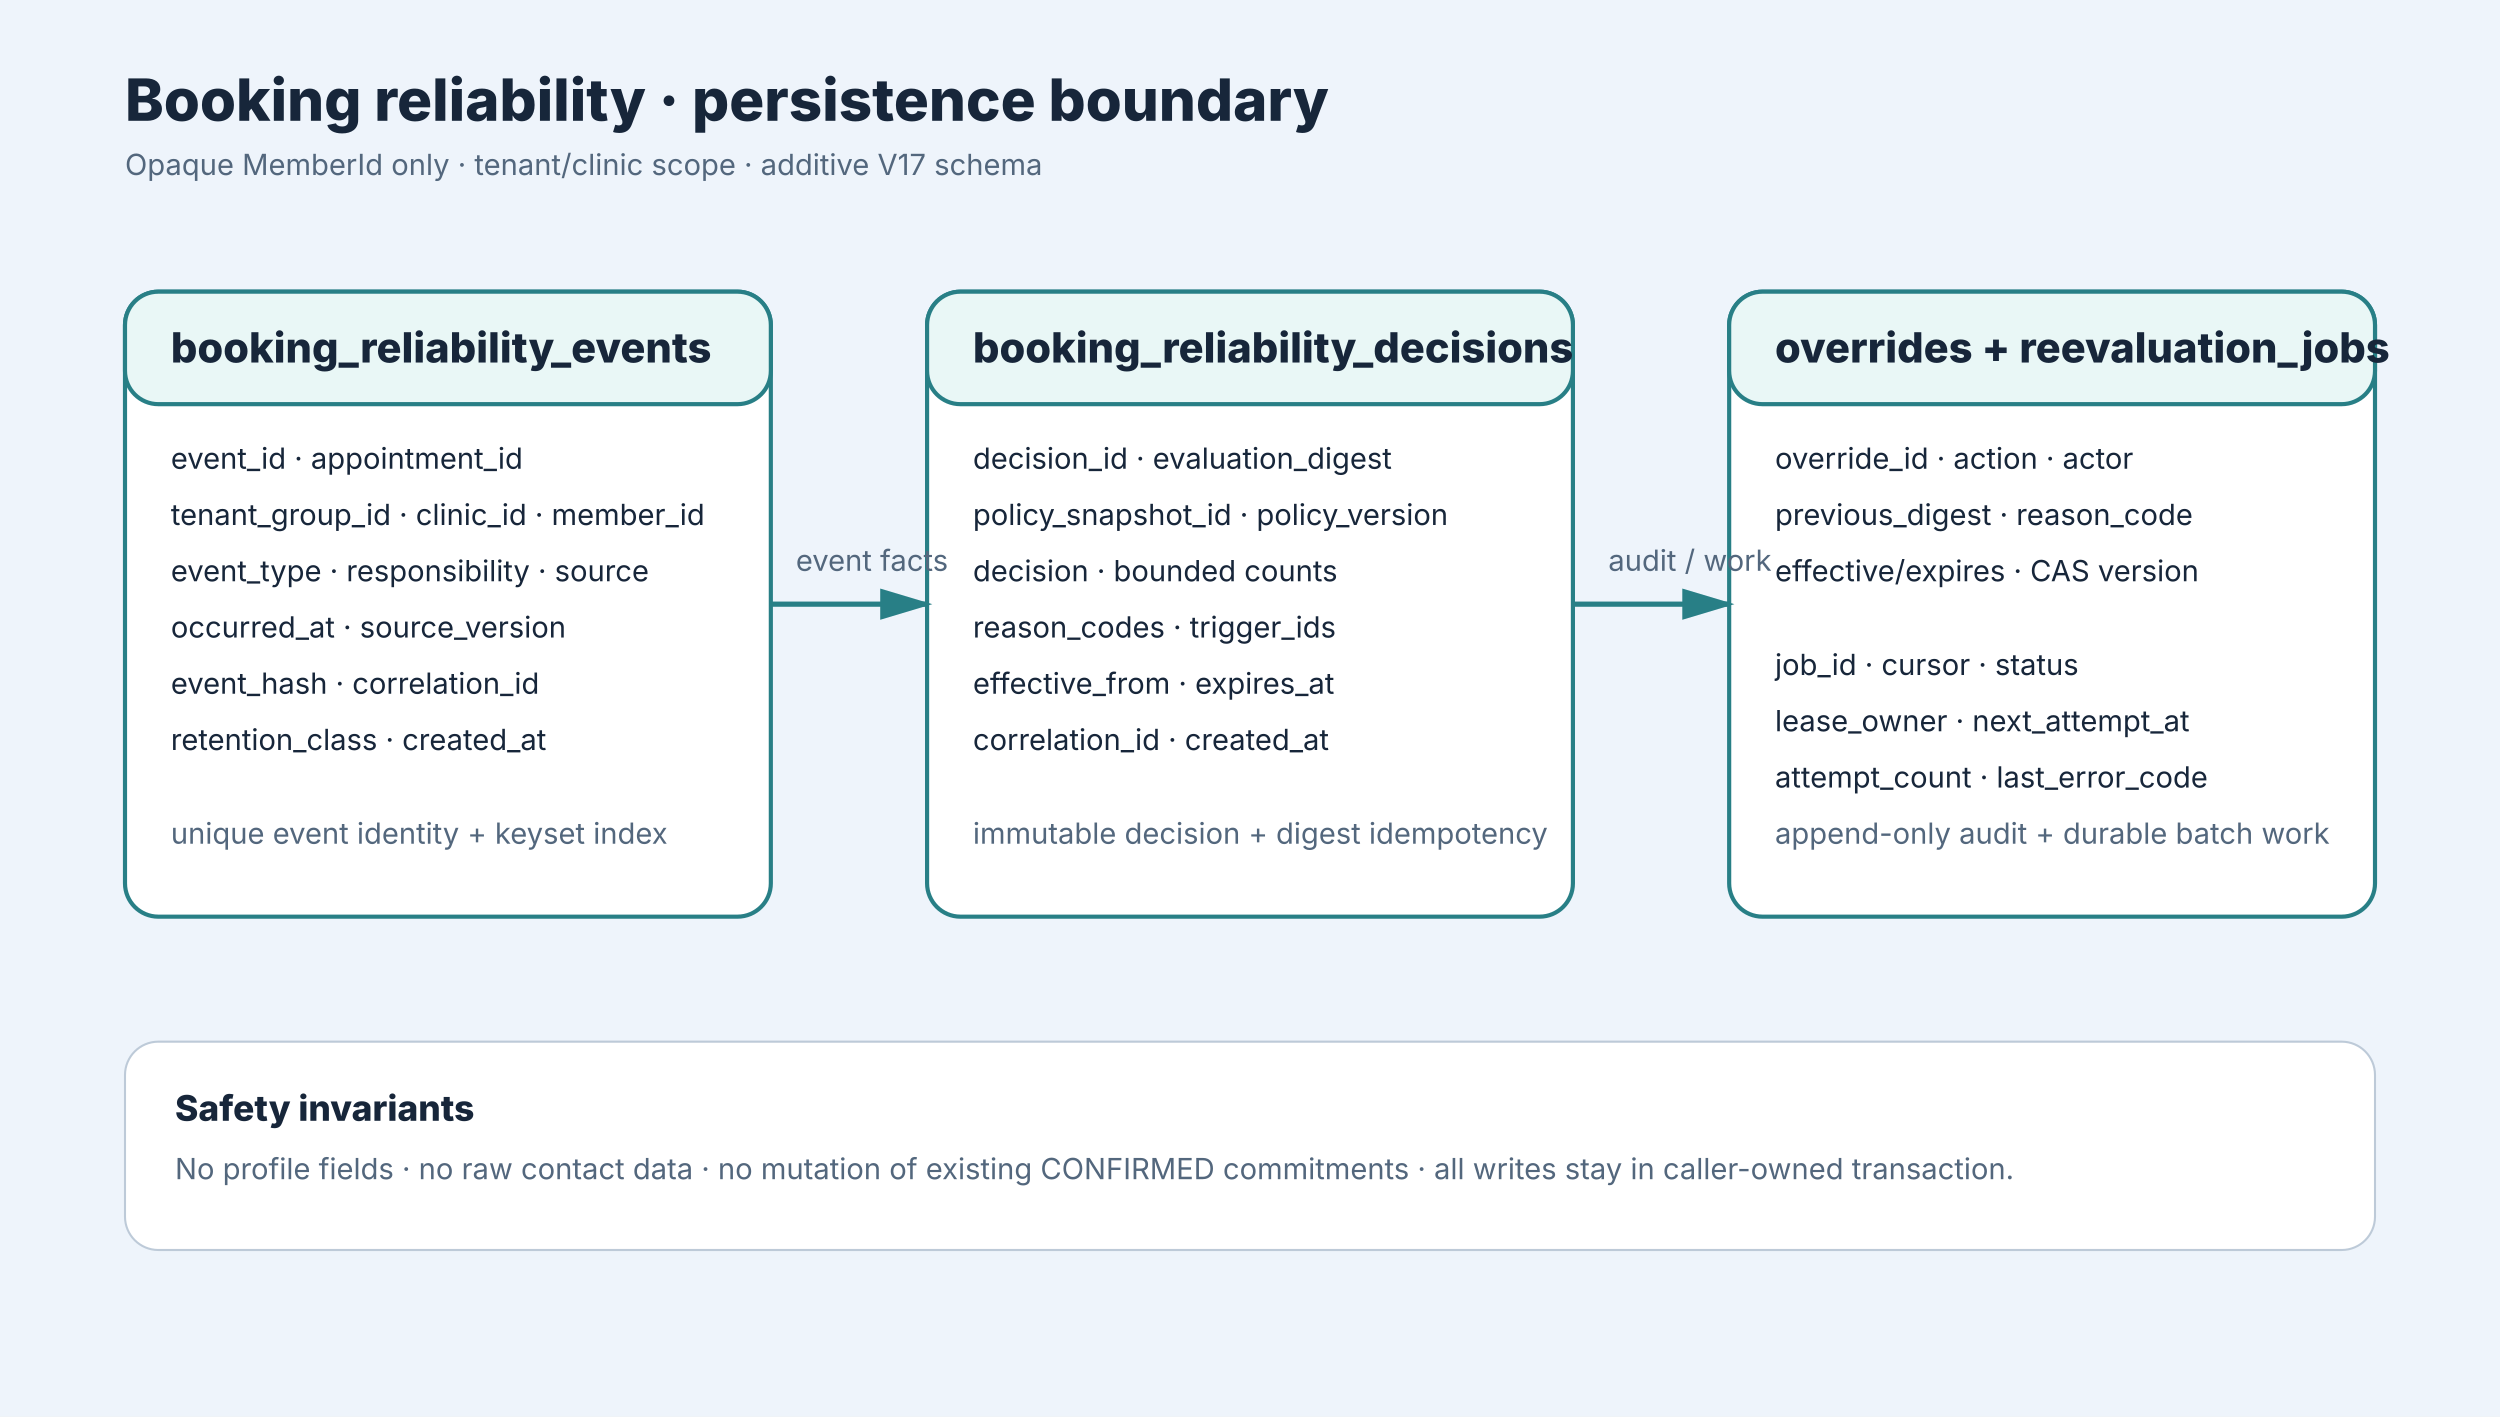
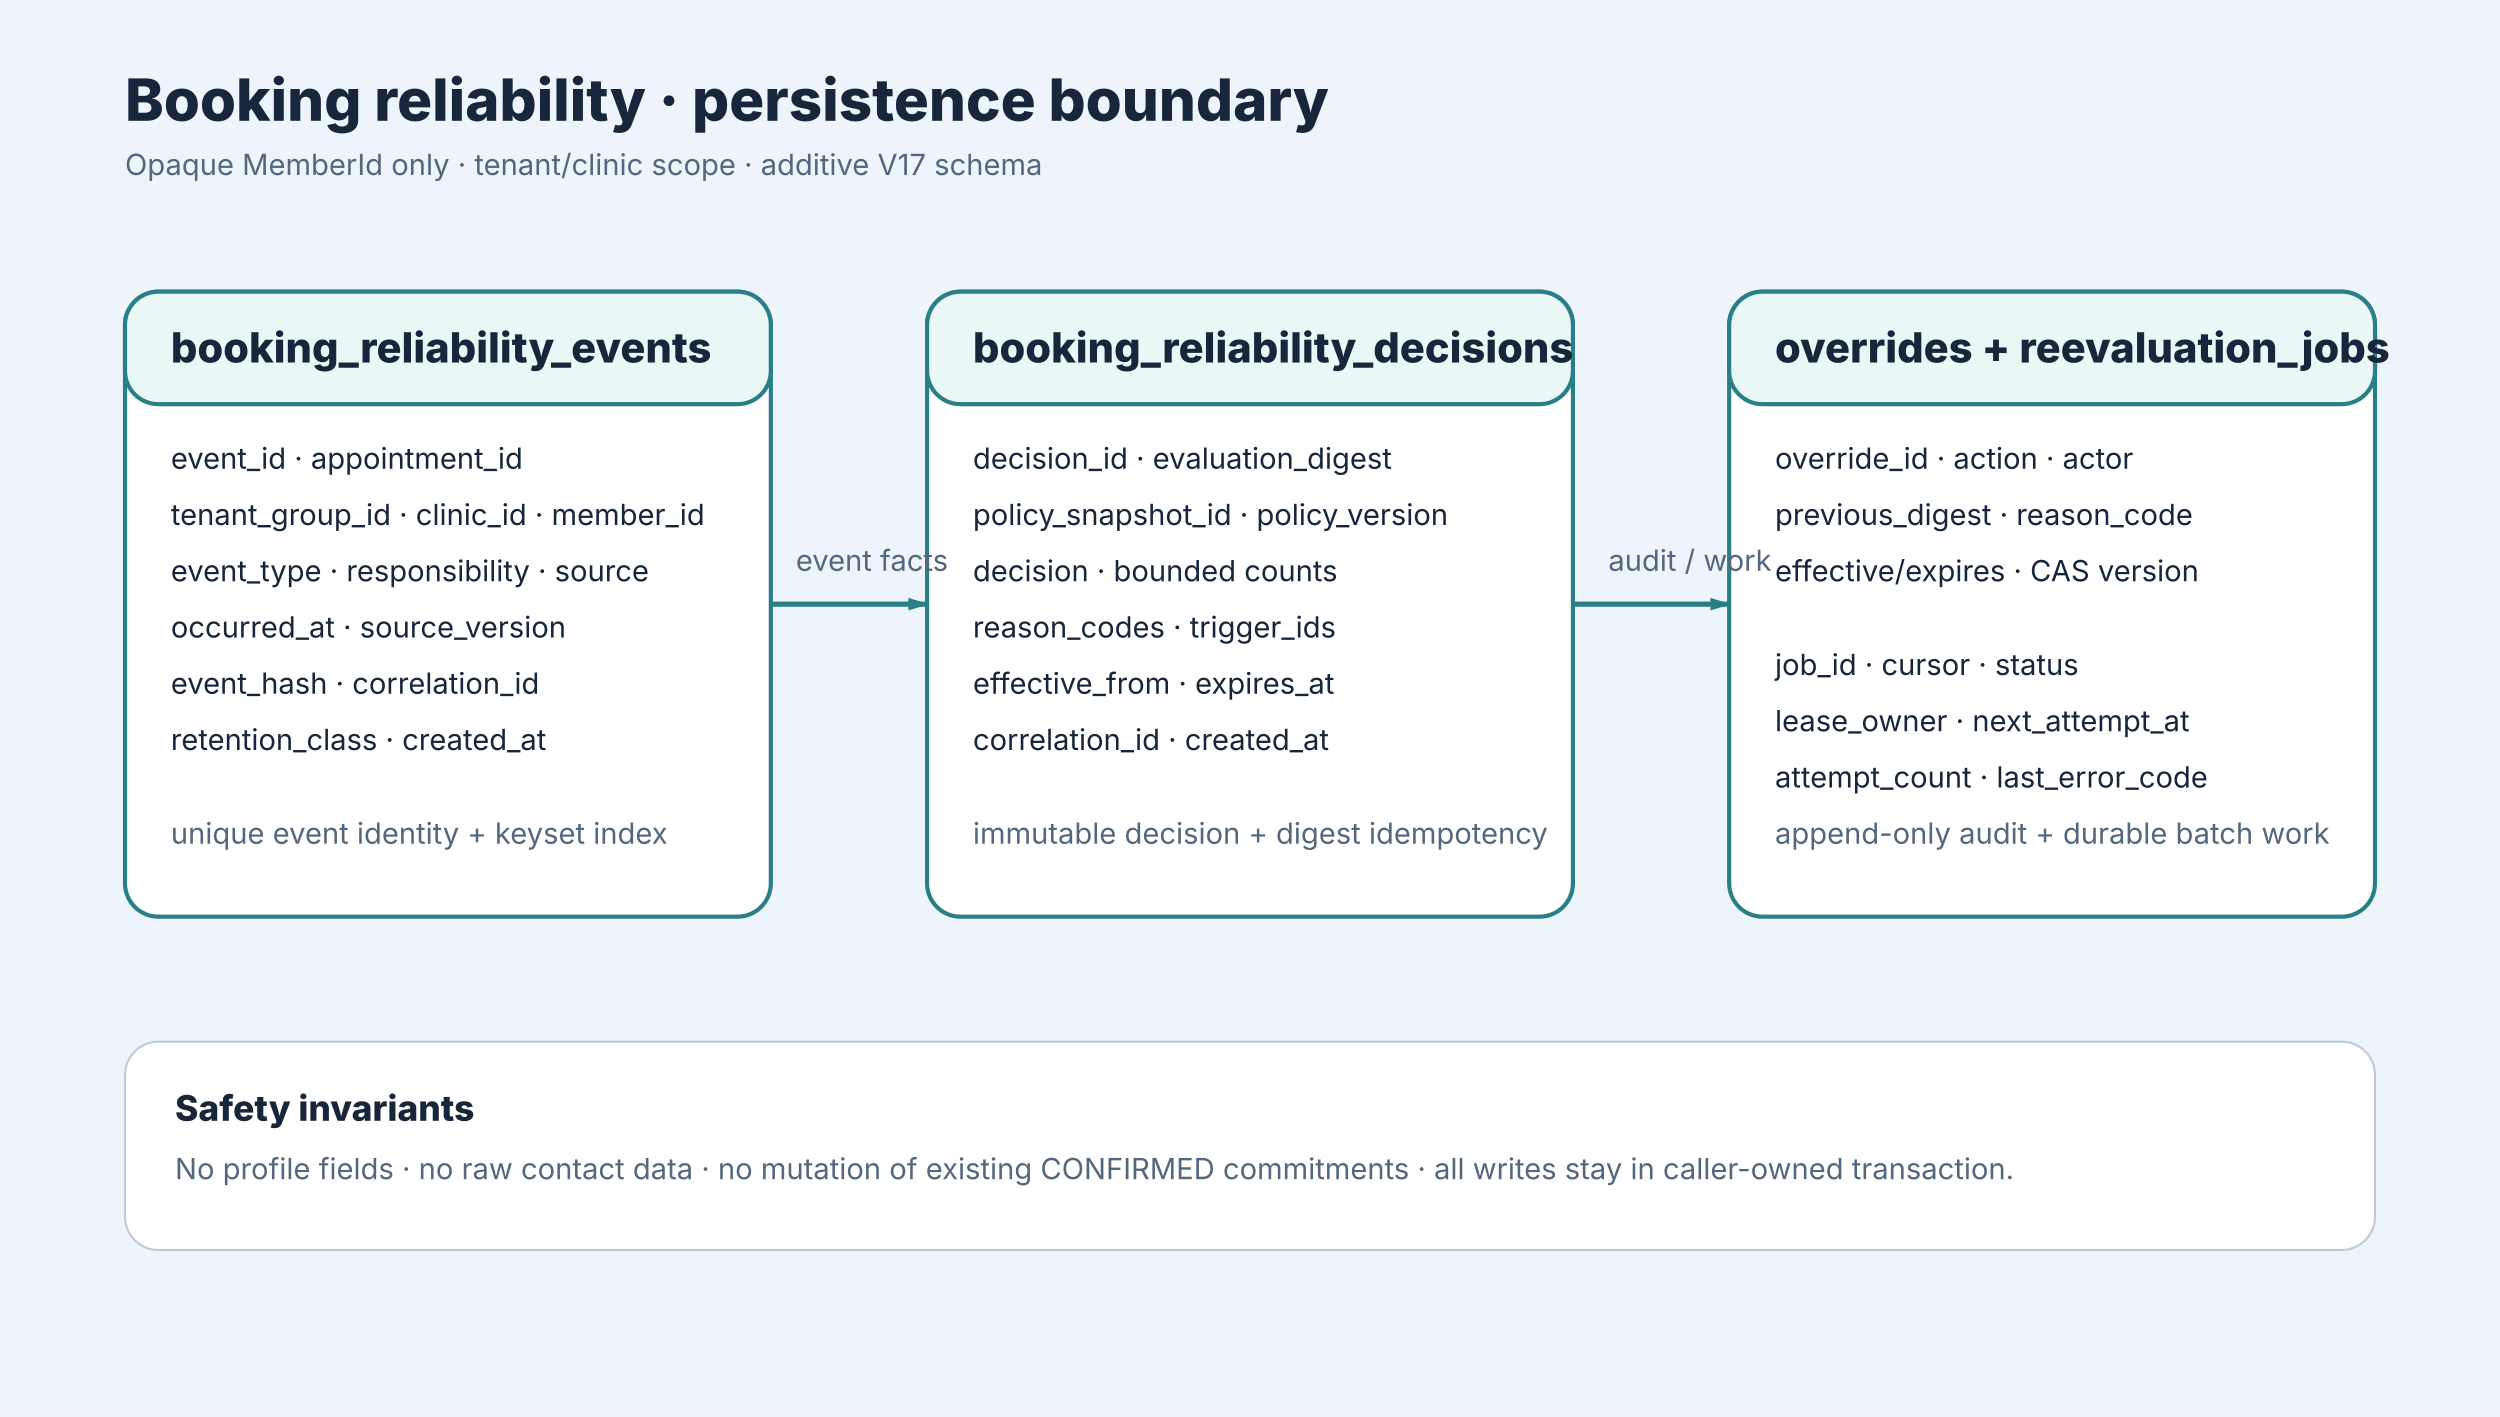
<svg xmlns="http://www.w3.org/2000/svg" width="1200" height="680" viewBox="0 0 1200 680" role="img" aria-labelledby="title desc">
  <defs>
-     <marker id="arrow" markerWidth="10" markerHeight="10" refX="9" refY="3" orient="auto">
-       <path d="M0,0 L10,3 L0,6 Z" fill="#287f86" />
+     <marker id="arrow" markerWidth="10" markerHeight="10" refX="9" refY="3" orient="auto" viewBox="0 0 10 10" markerUnits="userSpaceOnUse" data-role="secondary" data-tip-direction="positive-x">
+       <path d="M0,0 L10,3 L0,6 Z" fill="#287f86" stroke-dasharray="none" />
    </marker>
    <style>text{font-family:Inter,Pretendard,system-ui,sans-serif;fill:#17263a;stroke:none}.title{font-size:28px;font-weight:800}.sub{font-size:14px;fill:#53677d}.card{fill:#fff;stroke:#287f86;stroke-width:2}.head{fill:#e9f7f6}.field{font-size:14px}.edge{stroke:#287f86;stroke-width:2.5;fill:none;marker-end:url(#arrow)}</style>
  </defs>
  <rect width="1200" height="680" fill="#eef4fb" />
  <text class="title" x="60" y="58">Booking reliability · persistence boundary</text>
  <text class="sub" x="60" y="84">Opaque MemberId only · tenant/clinic scope · additive V17 schema</text>
  <g class="card">
    <rect x="60" y="140" width="310" height="300" rx="16" />
    <rect class="head" x="60" y="140" width="310" height="54" rx="16" />
    <text x="82" y="174" font-size="20" font-weight="800">booking_reliability_events</text>
    <text class="field" x="82" y="225">event_id · appointment_id</text>
    <text class="field" x="82" y="252">tenant_group_id · clinic_id · member_id</text>
    <text class="field" x="82" y="279">event_type · responsibility · source</text>
    <text class="field" x="82" y="306">occurred_at · source_version</text>
    <text class="field" x="82" y="333">event_hash · correlation_id</text>
    <text class="field" x="82" y="360">retention_class · created_at</text>
    <text class="sub" x="82" y="405">unique event identity + keyset index</text>
  </g>
  <g class="card">
    <rect x="445" y="140" width="310" height="300" rx="16" />
    <rect class="head" x="445" y="140" width="310" height="54" rx="16" />
    <text x="467" y="174" font-size="20" font-weight="800">booking_reliability_decisions</text>
    <text class="field" x="467" y="225">decision_id · evaluation_digest</text>
    <text class="field" x="467" y="252">policy_snapshot_id · policy_version</text>
    <text class="field" x="467" y="279">decision · bounded counts</text>
    <text class="field" x="467" y="306">reason_codes · trigger_ids</text>
    <text class="field" x="467" y="333">effective_from · expires_at</text>
    <text class="field" x="467" y="360">correlation_id · created_at</text>
    <text class="sub" x="467" y="405">immutable decision + digest idempotency</text>
  </g>
  <g class="card">
    <rect x="830" y="140" width="310" height="300" rx="16" />
    <rect class="head" x="830" y="140" width="310" height="54" rx="16" />
    <text x="852" y="174" font-size="20" font-weight="800">overrides + reevaluation_jobs</text>
    <text class="field" x="852" y="225">override_id · action · actor</text>
    <text class="field" x="852" y="252">previous_digest · reason_code</text>
    <text class="field" x="852" y="279">effective/expires · CAS version</text>
    <text class="field" x="852" y="324">job_id · cursor · status</text>
    <text class="field" x="852" y="351">lease_owner · next_attempt_at</text>
    <text class="field" x="852" y="378">attempt_count · last_error_code</text>
    <text class="sub" x="852" y="405">append-only audit + durable batch work</text>
  </g>
  <path class="edge" d="M370 290 L445 290" />
  <text class="sub" x="382" y="274">event facts</text>
  <path class="edge" d="M755 290 L830 290" />
  <text class="sub" x="772" y="274">audit / work</text>
  <rect x="60" y="500" width="1080" height="100" rx="16" fill="#fff" stroke="#bdcad8" />
  <text x="84" y="538" font-size="17" font-weight="800">Safety invariants</text>
  <text class="sub" x="84" y="566">No profile fields · no raw contact data · no mutation of existing CONFIRMED commitments · all writes stay in caller-owned transaction.</text>
</svg>
